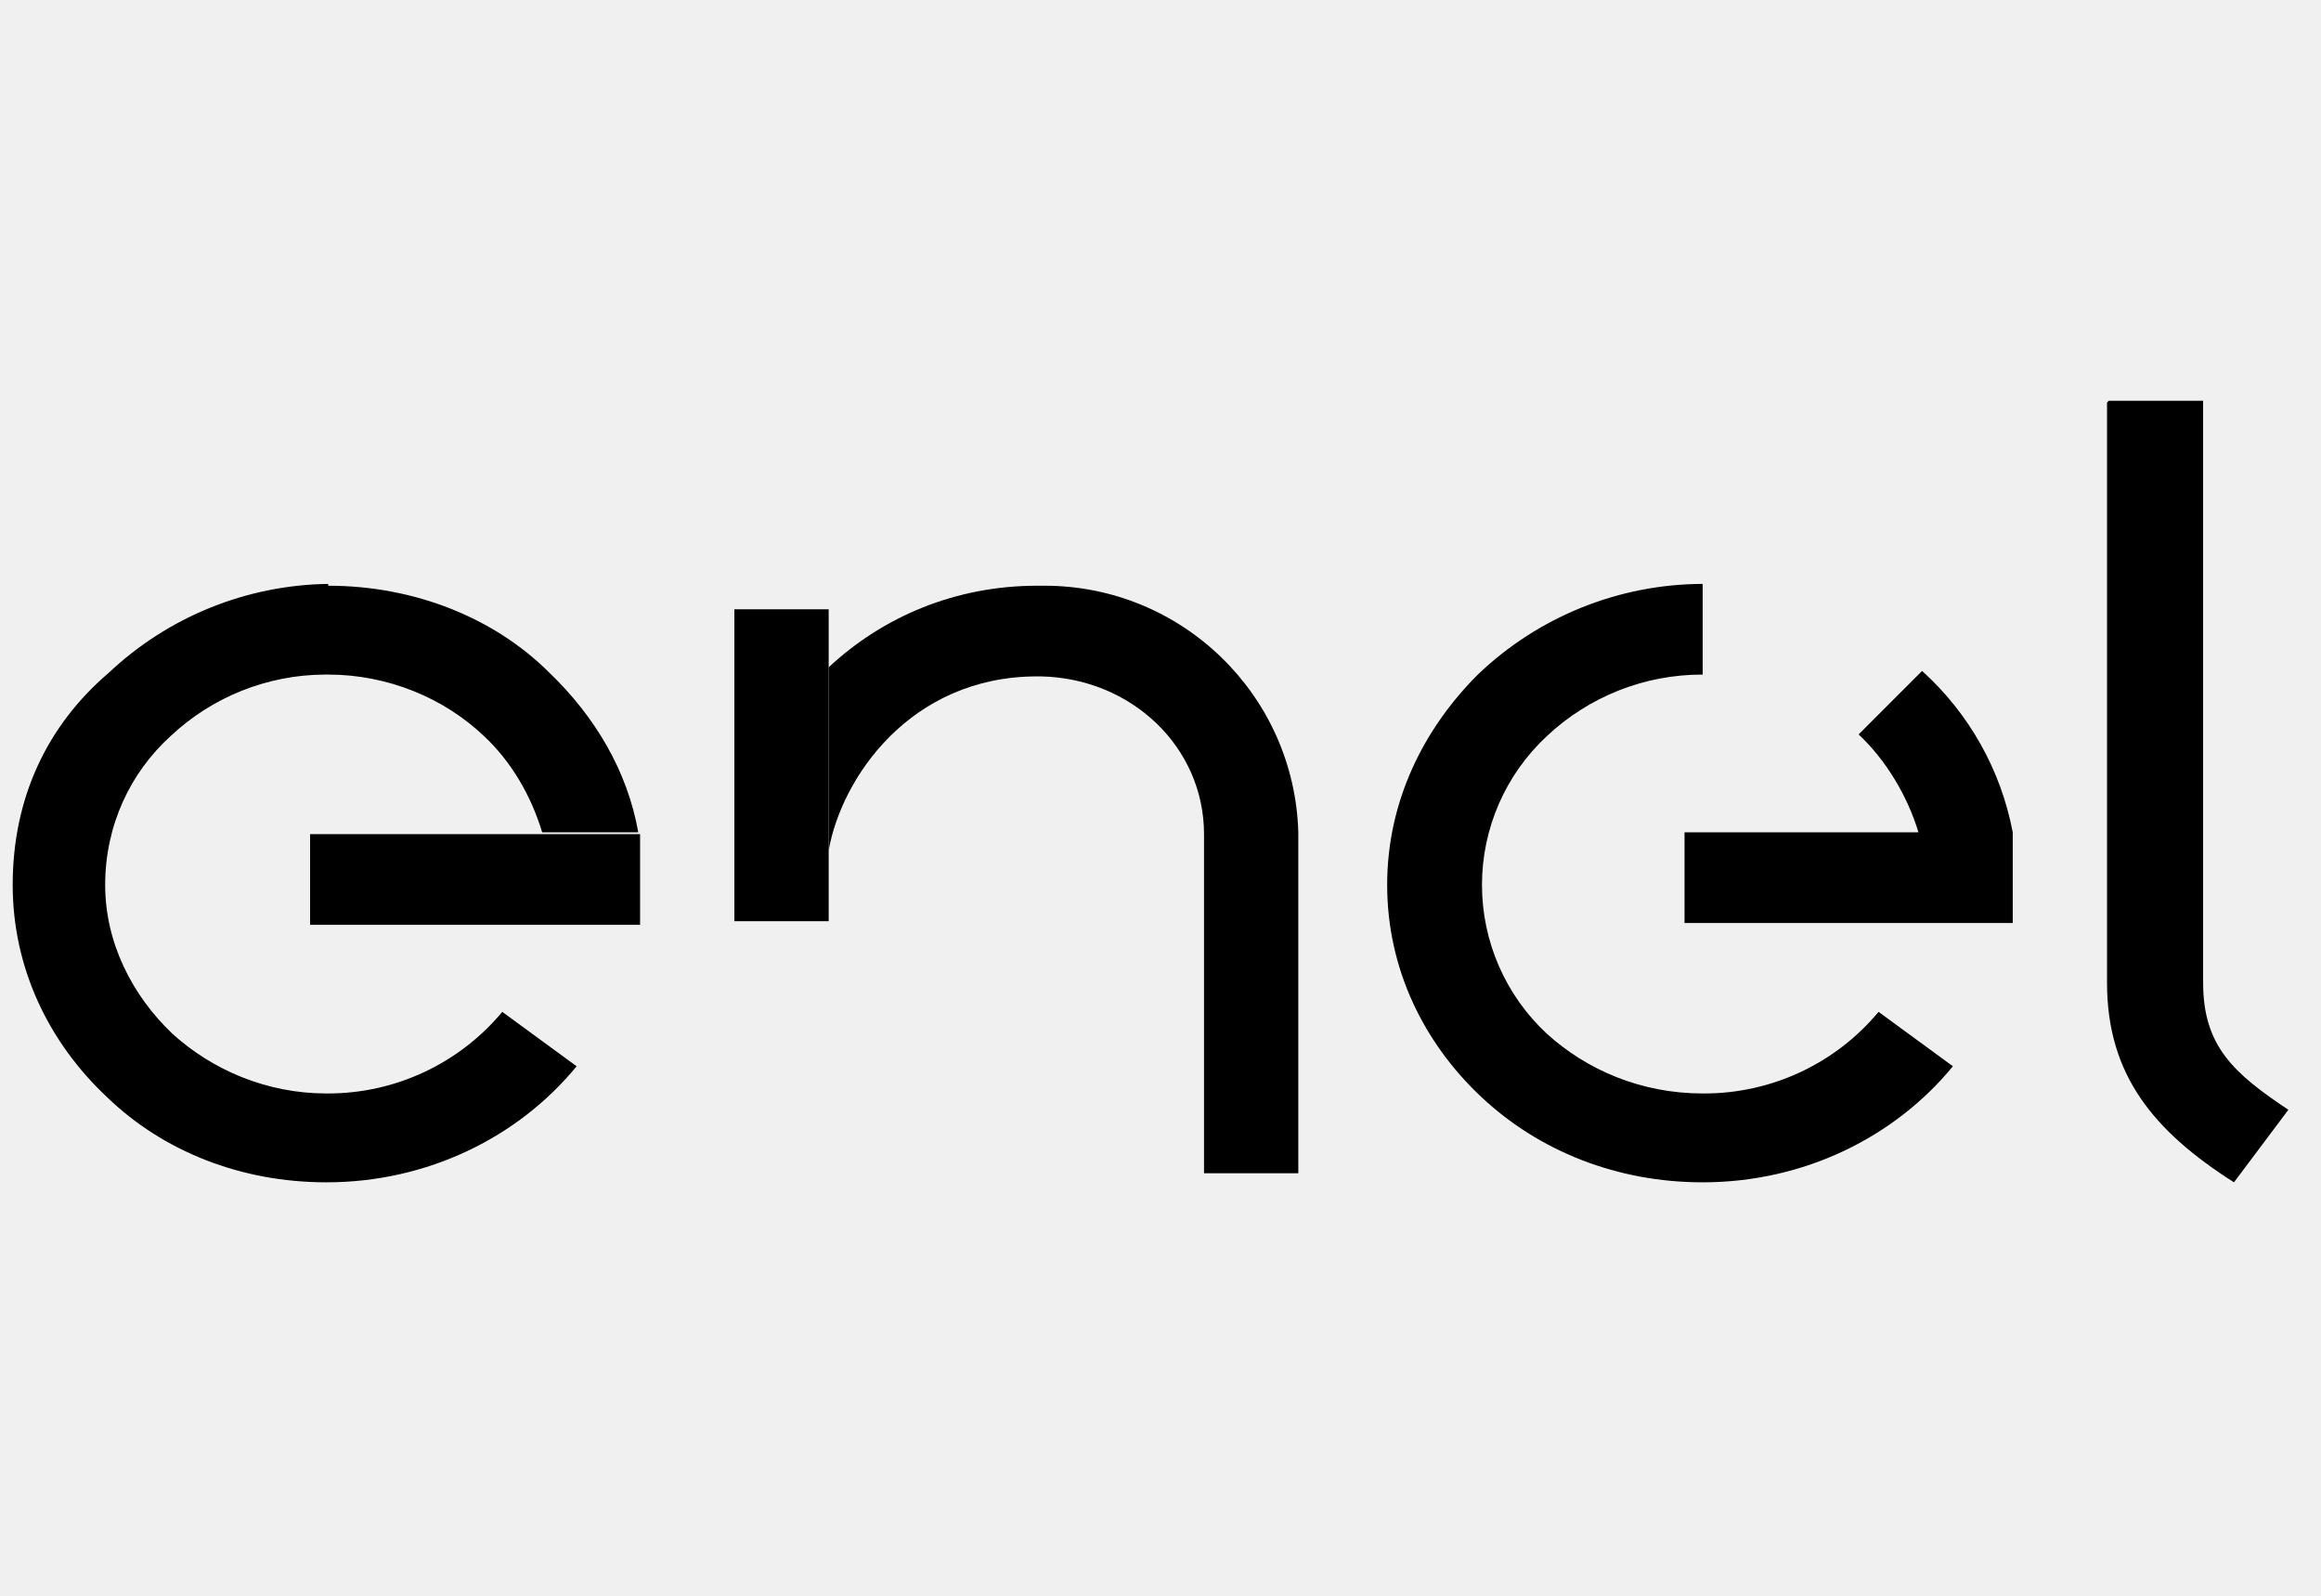
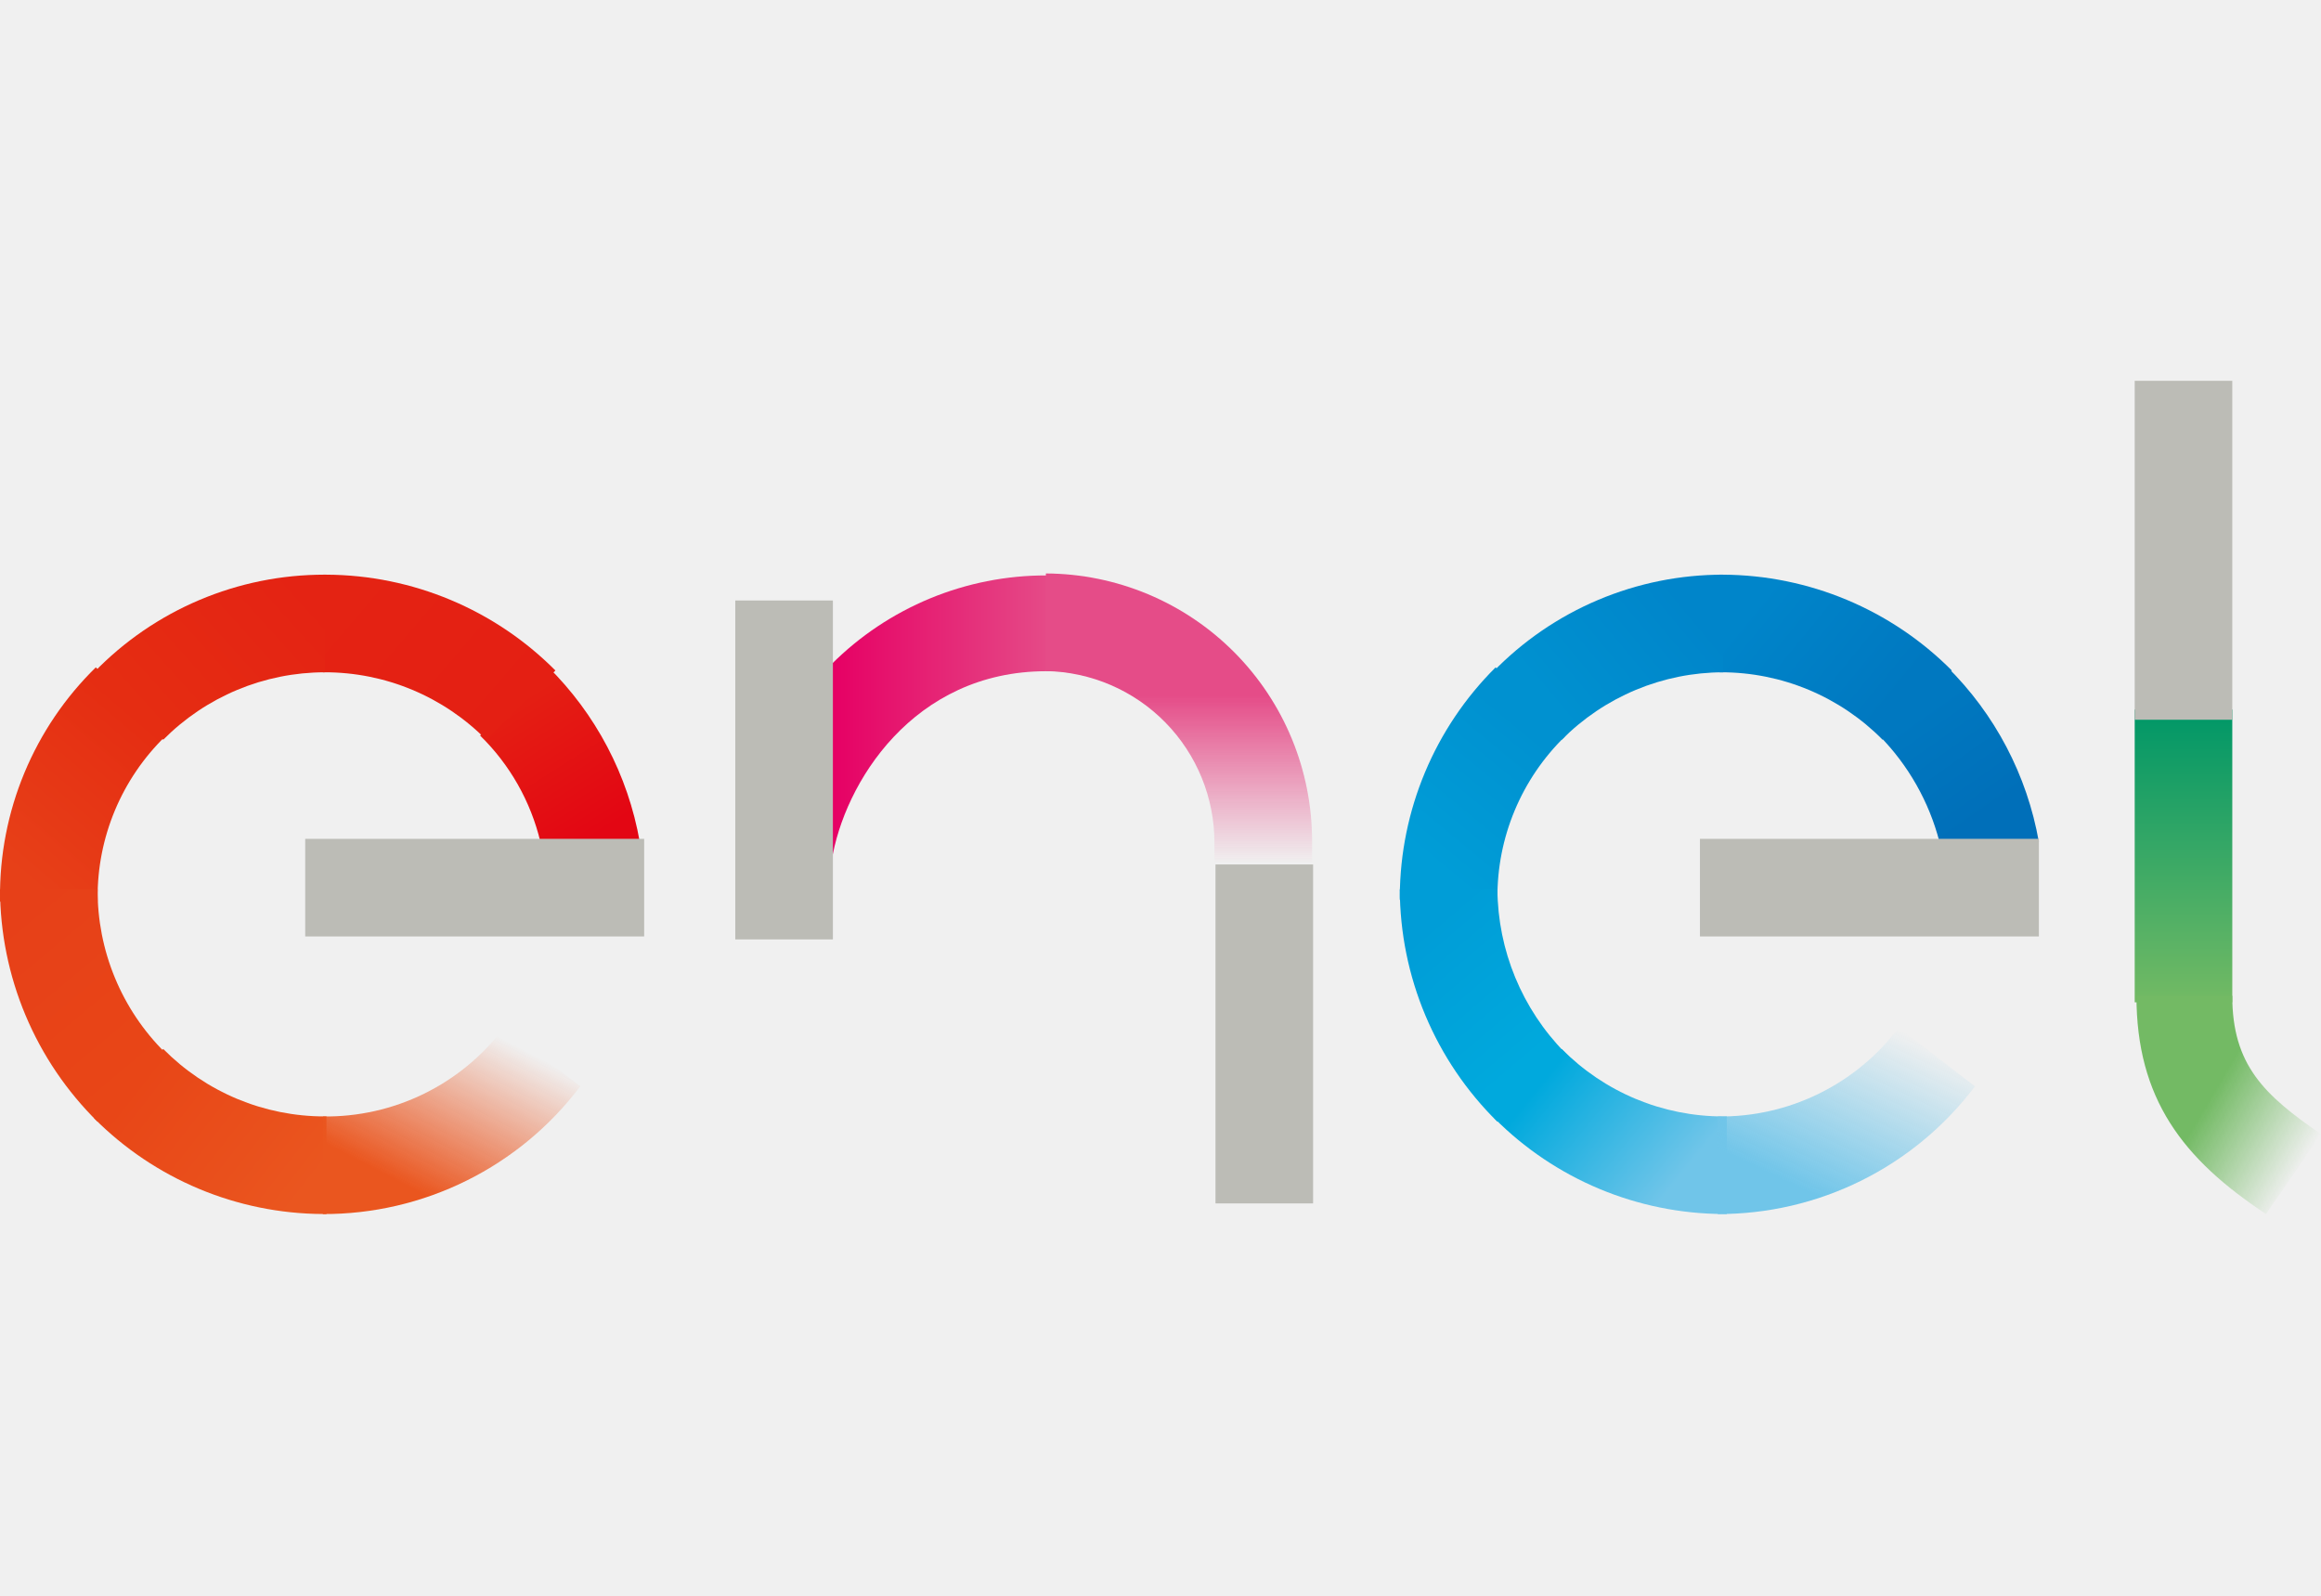
<svg xmlns="http://www.w3.org/2000/svg" role="img" aria-labelledby="enel-svg" viewBox="0 0 128 88">
-   <path d="M116.3 22.1h5.2v32.1c0 3.5 1.7 5 4.7 7l-3 4c-4.4-2.8-7-5.9-7-11v-32zM45.7 46.8v-10c3-2.8 7-4.5 11.5-4.5h.4a14 14 0 0114 13.6v18.8h-5.2V46c0-4.8-4-8.6-9-8.7h-.2c-7 0-10.8 5.6-11.5 9.6z" />
-   <path d="M45.7 33.6h-5.2v17.2h5.2V33.6zM35.3 46H17.1v5h18.2v-5z" />
-   <path d="M18.1 32.2A18 18 0 006 37.1C2.6 40 .7 44 .7 48.8c0 4.6 2 8.7 5.2 11.7 3.1 3 7.4 4.7 12.1 4.7 5.6 0 10.6-2.5 13.8-6.4l-4.1-3a12.5 12.5 0 01-9.6 4.5h-.1c-3.3 0-6.3-1.3-8.5-3.3-2.2-2.1-3.7-5-3.7-8.2 0-3.3 1.4-6.2 3.6-8.2a12.5 12.5 0 018.5-3.4h.2c3.3 0 6.4 1.3 8.6 3.4 1.5 1.4 2.6 3.3 3.2 5.3h5.3c-.6-3.4-2.4-6.4-4.9-8.8-3-3-7.4-4.8-12.2-4.8zm63.4 5c-3 3-5 7-5 11.6s2 8.7 5.2 11.7 7.5 4.7 12.2 4.7c5.6 0 10.6-2.5 13.8-6.4l-4.1-3a12.5 12.5 0 01-9.6 4.5h-.1c-3.4 0-6.4-1.3-8.6-3.3a11.2 11.2 0 010-16.4 12.5 12.5 0 018.6-3.4v-5a18 18 0 00-12.4 5z" />
-   <path d="M105.8 45.9c-.6-2-1.8-4-3.3-5.4L106 37a16 16 0 015 8.9v5H92.9v-5h12.9z" />
+   <g clip-path="url(#clip0_1837_1015)">
+     <path d="M29.803 46.428H35.282C34.636 42.749 32.857 39.365 30.195 36.745L26.477 40.563C28.117 42.165 29.27 44.198 29.803 46.428Z" fill="url(#paint0_linear_1837_1015)" />
+     <path d="M17.909 37.074C19.566 37.073 21.206 37.401 22.734 38.04C24.263 38.678 25.649 39.614 26.813 40.792L30.63 36.975C27.288 33.613 22.749 31.713 18.008 31.691H17.811V37.074H17.909Z" fill="url(#paint1_linear_1837_1015)" />
+     <path d="M17.907 37.074V31.691C15.534 31.687 13.184 32.162 10.999 33.087C8.813 34.012 6.836 35.368 5.186 37.074L9.003 40.792C10.169 39.616 11.556 38.682 13.084 38.044C14.612 37.406 16.251 37.076 17.907 37.074Z" fill="url(#paint2_linear_1837_1015)" />
+     <path d="M5.383 49.523C5.373 47.865 5.697 46.222 6.336 44.692C6.975 43.162 7.916 41.777 9.102 40.618L5.285 36.801C3.593 38.456 2.252 40.437 1.344 42.623C0.436 44.809 -0.021 47.156 0.001 49.523V49.718H5.383V49.523Z" fill="url(#paint3_linear_1837_1015)" />
+     <path d="M5.383 49.04H0.001C0.006 51.427 0.484 53.788 1.408 55.989C2.332 58.189 3.683 60.185 5.383 61.86L9.102 58.043C7.914 56.865 6.973 55.462 6.335 53.916C5.696 52.37 5.373 50.713 5.383 49.04Z" fill="url(#paint4_linear_1837_1015)" />
+     <path d="M17.907 61.566C16.251 61.567 14.611 61.238 13.082 60.6C11.554 59.962 10.167 59.026 9.003 57.847L5.186 61.664C8.529 65.027 13.068 66.927 17.809 66.948H18.004V61.566H17.907Z" fill="url(#paint5_linear_1837_1015)" />
+     <path d="M27.791 56.674C26.629 58.217 25.12 59.464 23.386 60.314C21.652 61.164 19.742 61.594 17.811 61.568V66.95C20.561 66.959 23.275 66.326 25.738 65.103C28.201 63.881 30.345 62.101 32.001 59.905L27.791 56.674Z" fill="url(#paint6_linear_1837_1015)" />
+     <path d="M106.96 46.428H112.44C111.793 42.749 110.015 39.365 107.353 36.745L103.634 40.563C105.24 42.191 106.387 44.214 106.96 46.428Z" fill="url(#paint7_linear_1837_1015)" />
+     <path d="M94.919 37.074C96.575 37.073 98.215 37.401 99.744 38.04C101.272 38.678 102.659 39.614 103.823 40.792L107.64 36.975C104.297 33.613 99.758 31.713 95.017 31.691H94.82V37.074H94.919Z" fill="url(#paint8_linear_1837_1015)" />
+     <path d="M95.035 37.074V31.691C92.662 31.687 90.312 32.162 88.126 33.087C85.941 34.012 83.964 35.368 82.314 37.074L86.131 40.792C87.297 39.616 88.684 38.682 90.212 38.044C91.74 37.406 93.379 37.076 95.035 37.074Z" fill="url(#paint9_linear_1837_1015)" />
+     <path d="M82.58 49.524C82.57 47.866 82.894 46.223 83.533 44.694C84.172 43.164 85.112 41.778 86.299 40.62L82.481 36.803C79.119 40.145 77.219 44.685 77.197 49.426V49.621H82.58V49.524Z" fill="url(#paint10_linear_1837_1015)" />
+     <path d="M82.58 49.04H77.197C77.203 51.427 77.681 53.788 78.605 55.989C79.529 58.189 80.88 60.185 82.58 61.86L86.299 58.043C83.937 55.638 82.604 52.41 82.58 49.04Z" fill="url(#paint11_linear_1837_1015)" />
+     <path d="M95.034 61.566C93.377 61.567 91.737 61.238 90.208 60.6C88.68 59.962 87.293 59.026 86.129 57.847L82.411 61.664C85.753 65.027 90.293 66.927 95.034 66.948H95.229V61.566H95.034Z" fill="url(#paint12_linear_1837_1015)" />
+     <path d="M104.709 56.674C103.547 58.217 102.038 59.464 100.304 60.314C98.57 61.164 96.659 61.594 94.728 61.568V66.95C97.478 66.958 100.192 66.326 102.654 65.103C105.117 63.88 107.261 62.101 108.917 59.905L104.709 56.674Z" fill="url(#paint13_linear_1837_1015)" />
+     <path d="M117.726 39.128H123.108V55.274H117.726V39.128Z" fill="url(#paint14_linear_1837_1015)" />
+     <path d="M123.106 54.912C123.106 58.729 124.867 60.391 128 62.544L124.966 66.947C120.371 63.913 117.822 60.586 117.822 54.91L123.106 54.912Z" fill="url(#paint15_linear_1837_1015)" />
+     <path d="M57.702 31.732C55.504 31.729 53.327 32.16 51.295 32.999C49.263 33.839 47.417 35.07 45.862 36.624V47.486C46.547 43.18 50.364 37.015 57.702 37.015H58.094V31.634C57.975 31.702 57.84 31.736 57.702 31.732Z" fill="url(#paint16_linear_1837_1015)" />
+     <path d="M72.358 48.259H66.975V46.498C66.984 44.012 66.013 41.623 64.273 39.846C62.534 38.07 60.165 37.05 57.679 37.007V31.624C61.583 31.641 65.32 33.205 68.072 35.974C70.824 38.743 72.365 42.489 72.358 46.393V48.259Z" fill="url(#paint17_linear_1837_1015)" />
+     <path d="M40.55 33.114H45.933V51.805H40.55V33.114Z" fill="#BCBCB6" />
+     <path d="M117.726 21H123.108V39.691H117.726V21Z" fill="#BCBCB6" />
+     <path d="M67.033 47.671H72.415V66.363H67.033V47.671Z" fill="#BCBCB6" />
+     <path d="M16.833 46.258H35.524V51.641H16.833V46.258Z" fill="#BCBCB6" />
+     <path d="M93.75 46.258H112.442V51.641H93.75V46.258Z" fill="#BCBCB6" />
+   </g>
+   <defs>
+     <linearGradient id="paint0_linear_1837_1015" x1="28.766" y1="38.575" x2="33.32" y2="45.763" gradientUnits="userSpaceOnUse">
+       <stop stop-color="#E41F13" />
+       <stop offset="1" stop-color="#E30613" />
+     </linearGradient>
+     <linearGradient id="paint1_linear_1837_1015" x1="18.093" y1="33.748" x2="26.495" y2="40.929" gradientUnits="userSpaceOnUse">
+       <stop stop-color="#E42313" />
+       <stop offset="1" stop-color="#E41F13" />
+     </linearGradient>
+     <linearGradient id="paint2_linear_1837_1015" x1="17.653" y1="33.63" x2="9.382" y2="41.077" gradientUnits="userSpaceOnUse">
+       <stop stop-color="#E42313" />
+       <stop offset="1" stop-color="#E52D12" />
+     </linearGradient>
+     <linearGradient id="paint3_linear_1837_1015" x1="6.535" y1="38.597" x2="-0.486" y2="46.832" gradientUnits="userSpaceOnUse">
+       <stop stop-color="#E52D12" />
+       <stop offset="1" stop-color="#E74018" />
+     </linearGradient>
+     <linearGradient id="paint4_linear_1837_1015" x1="2.03" y1="49.309" x2="9.35" y2="58.079" gradientUnits="userSpaceOnUse">
+       <stop stop-color="#E74018" />
+       <stop offset="1" stop-color="#E84617" />
+     </linearGradient>
+     <linearGradient id="paint5_linear_1837_1015" x1="6.917" y1="60.514" x2="15.596" y2="67.3" gradientUnits="userSpaceOnUse">
+       <stop stop-color="#E84617" />
+       <stop offset="1" stop-color="#EA561F" />
+     </linearGradient>
+     <linearGradient id="paint6_linear_1837_1015" x1="18.52" y1="67.361" x2="24.613" y2="55.661" gradientUnits="userSpaceOnUse">
+       <stop offset="0.27" stop-color="#EA561F" />
+       <stop offset="1" stop-color="#E9531E" stop-opacity="0" />
+     </linearGradient>
+     <linearGradient id="paint7_linear_1837_1015" x1="109.437" y1="44.917" x2="105.613" y2="39.486" gradientUnits="userSpaceOnUse">
+       <stop stop-color="#006FB9" />
+       <stop offset="1" stop-color="#0078C0" />
+     </linearGradient>
+     <linearGradient id="paint8_linear_1837_1015" x1="104.935" y1="37.844" x2="97.842" y2="32.031" gradientUnits="userSpaceOnUse">
+       <stop stop-color="#0078C0" />
+       <stop offset="1" stop-color="#0085CA" />
+     </linearGradient>
+     <linearGradient id="paint9_linear_1837_1015" x1="84.871" y1="37.998" x2="92.017" y2="32.05" gradientUnits="userSpaceOnUse">
+       <stop stop-color="#0091D0" />
+       <stop offset="1" stop-color="#0085CA" />
+     </linearGradient>
+     <linearGradient id="paint10_linear_1837_1015" x1="79.709" y1="48.249" x2="85.531" y2="41.22" gradientUnits="userSpaceOnUse">
+       <stop stop-color="#009DD7" />
+       <stop offset="1" stop-color="#0091D0" />
+     </linearGradient>
+     <linearGradient id="paint11_linear_1837_1015" x1="79.682" y1="50.322" x2="85.668" y2="57.34" gradientUnits="userSpaceOnUse">
+       <stop stop-color="#009DD7" />
+       <stop offset="1" stop-color="#00A9DD" />
+     </linearGradient>
+     <linearGradient id="paint12_linear_1837_1015" x1="84.257" y1="60.532" x2="91.906" y2="66.738" gradientUnits="userSpaceOnUse">
+       <stop offset="0.006" stop-color="#00A9DD" />
+       <stop offset="0.942" stop-color="#70C5E9" />
+     </linearGradient>
+     <linearGradient id="paint13_linear_1837_1015" x1="94.743" y1="68.635" x2="101.18" y2="55.105" gradientUnits="userSpaceOnUse">
+       <stop offset="0.319" stop-color="#70C5E9" />
+       <stop offset="1" stop-color="#70C5E9" stop-opacity="0" />
+     </linearGradient>
+     <linearGradient id="paint14_linear_1837_1015" x1="120.417" y1="39.274" x2="120.417" y2="55.307" gradientUnits="userSpaceOnUse">
+       <stop stop-color="#009767" />
+       <stop offset="1" stop-color="#73BA64" />
+     </linearGradient>
+     <linearGradient id="paint15_linear_1837_1015" x1="122.423" y1="59.677" x2="127.811" y2="62.856" gradientUnits="userSpaceOnUse">
+       <stop stop-color="#73BA64" />
+       <stop offset="1" stop-color="#73BA64" stop-opacity="0" />
+     </linearGradient>
+     <linearGradient id="paint16_linear_1837_1015" x1="45.789" y1="39.576" x2="58.07" y2="39.576" gradientUnits="userSpaceOnUse">
+       <stop offset="0.005" stop-color="#E60064" />
+       <stop offset="0.996" stop-color="#E54C88" />
+     </linearGradient>
+     <linearGradient id="paint17_linear_1837_1015" x1="65.048" y1="38.161" x2="65.048" y2="47.627" gradientUnits="userSpaceOnUse">
+       <stop offset="0.021" stop-color="#E54C88" />
+       <stop offset="1" stop-color="#E54C88" stop-opacity="0" />
+     </linearGradient>
+     <clipPath id="clip0_1837_1015">
+       <rect width="128" height="88" fill="white" />
+     </clipPath>
+   </defs>
</svg>
